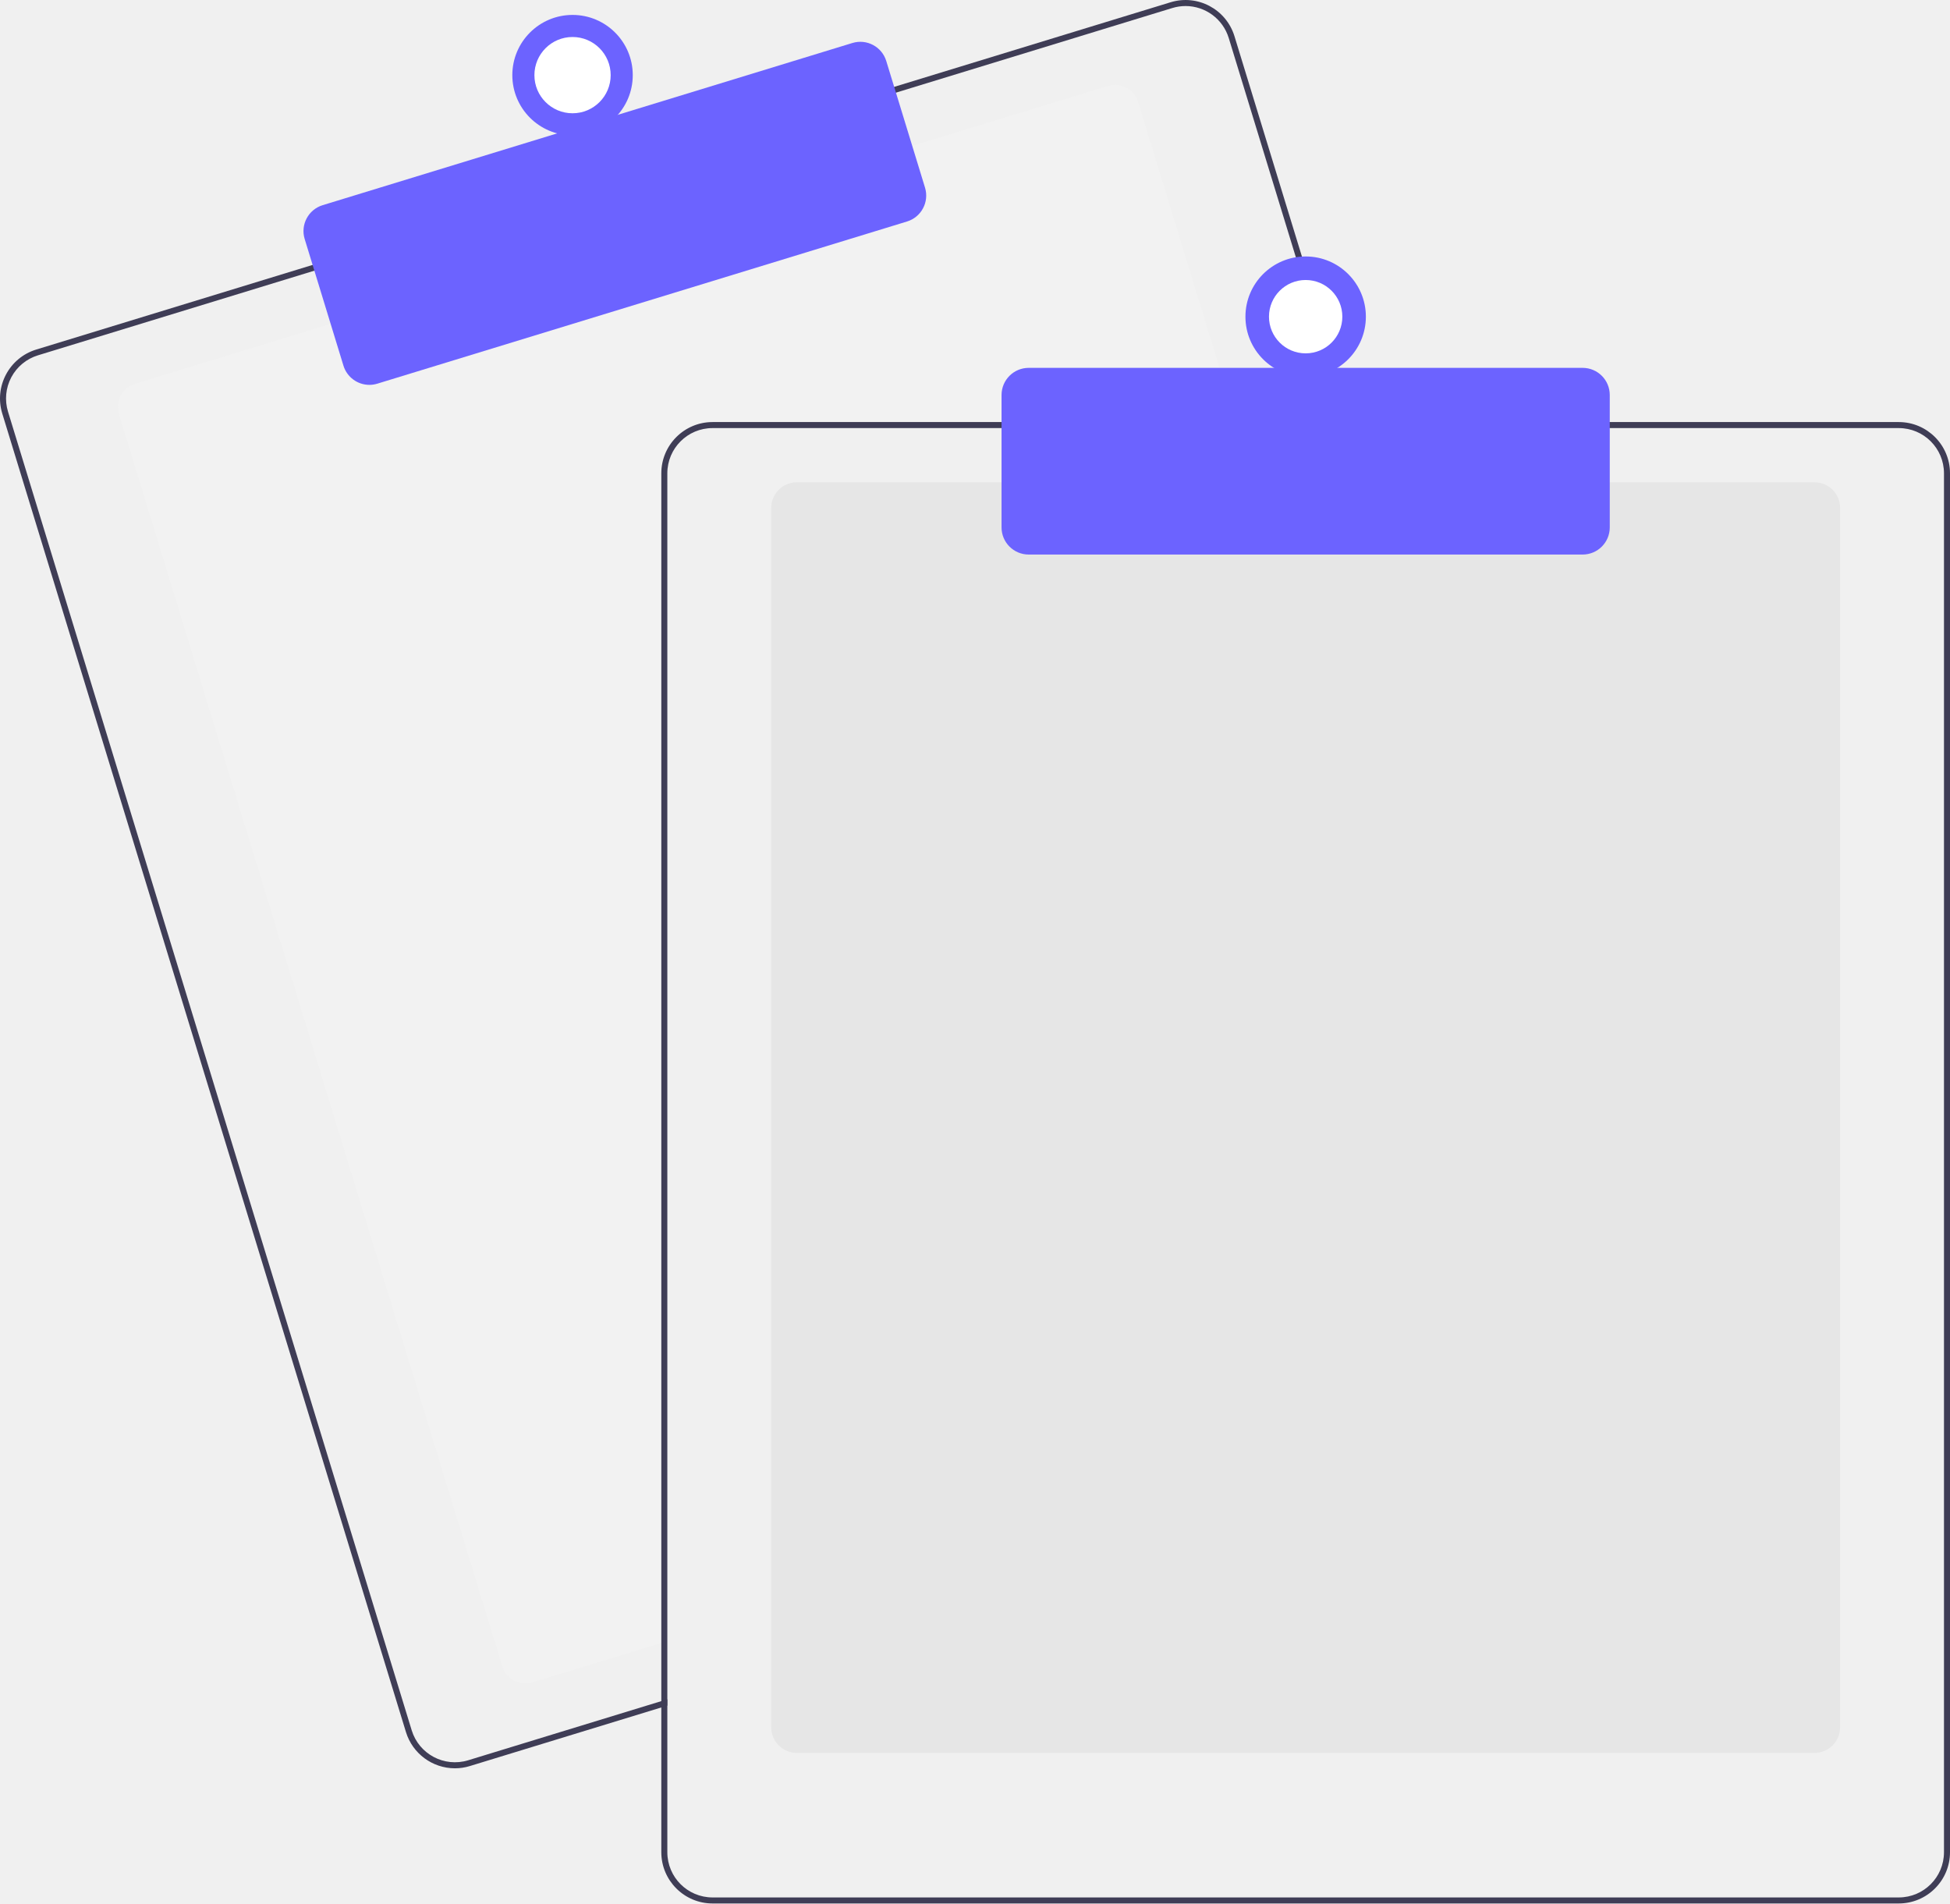
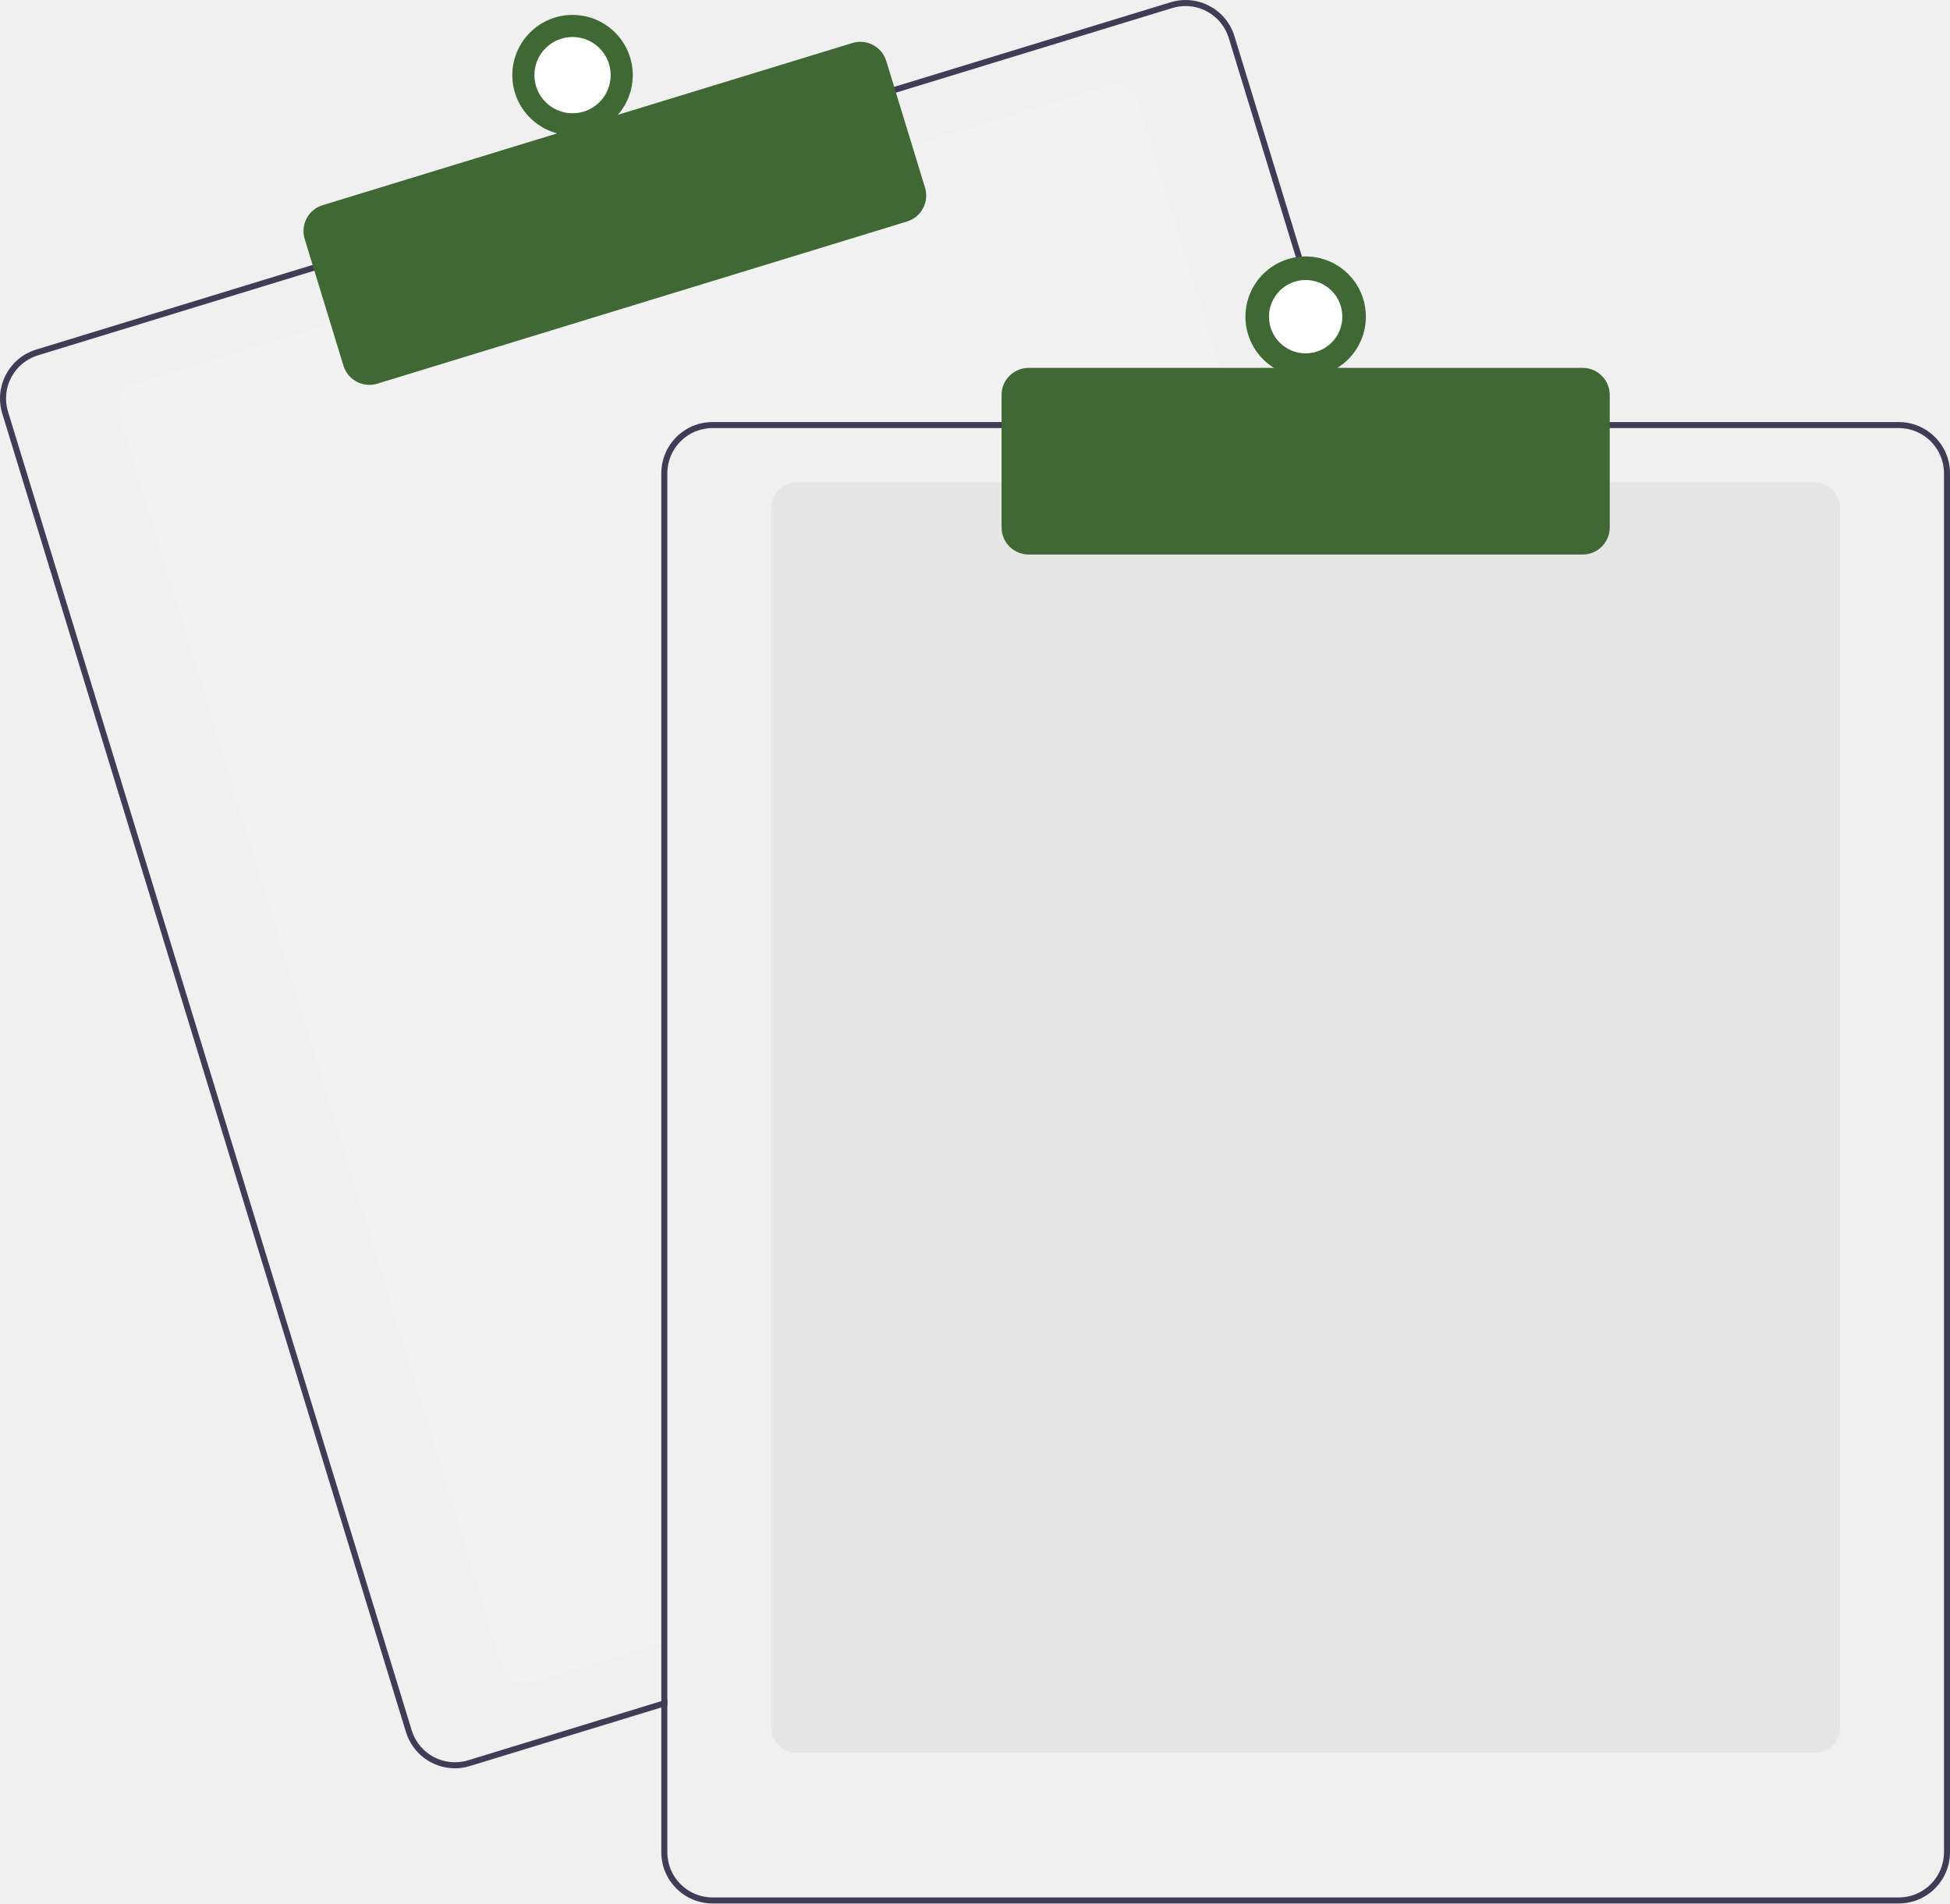
<svg xmlns="http://www.w3.org/2000/svg" data-name="Layer 1" width="647.636" height="632.174" viewBox="0 0 647.636 632.174">
  <path d="M687.328,276.087H512.818a15.018,15.018,0,0,0-15,15v387.85l-2,.61-42.81,13.11a8.007,8.007,0,0,1-9.99-5.31L315.678,271.397a8.003,8.003,0,0,1,5.31-9.99l65.97-20.2,191.25-58.54,65.97-20.2a7.989,7.989,0,0,1,9.99,5.3l32.55,106.32Z" transform="translate(-276.1819 -133.9131)" fill="#f2f2f2" />
  <path d="M725.408,274.087l-39.23-128.14a16.994,16.994,0,0,0-21.23-11.28l-92.75,28.39L380.958,221.607l-92.75,28.4a17.015,17.015,0,0,0-11.28,21.23l134.08,437.93a17.027,17.027,0,0,0,16.26,12.03,16.789,16.789,0,0,0,4.97-.75l63.58-19.46,2-.62v-2.09l-2,.61-64.17,19.65a15.015,15.015,0,0,1-18.73-9.95l-134.07-437.94a14.979,14.979,0,0,1,9.95-18.73l92.75-28.4,191.24-58.54,92.75-28.4a15.156,15.156,0,0,1,4.41-.66,15.015,15.015,0,0,1,14.32,10.61l39.05,127.56.62,2h2.08Z" transform="translate(-276.1819 -133.9131)" fill="#3f3d56" />
-   <path d="M398.863,261.734a9.016,9.016,0,0,1-8.611-6.367l-12.88-42.072a8.999,8.999,0,0,1,5.971-11.24l175.939-53.864a9.009,9.009,0,0,1,11.241,5.971l12.88,42.072a9.01,9.01,0,0,1-5.971,11.241L401.492,261.339A8.976,8.976,0,0,1,398.863,261.734Z" transform="translate(-276.1819 -133.9131)" fill="#6c63ff" />
-   <circle cx="190.154" cy="24.955" r="20" fill="#6c63ff" />
+   <path d="M398.863,261.734a9.016,9.016,0,0,1-8.611-6.367l-12.88-42.072a8.999,8.999,0,0,1,5.971-11.24l175.939-53.864a9.009,9.009,0,0,1,11.241,5.971l12.88,42.072a9.01,9.01,0,0,1-5.971,11.241L401.492,261.339A8.976,8.976,0,0,1,398.863,261.734Z" transform="translate(-276.1819 -133.9131)" fill="#406835" />
+   <circle cx="190.154" cy="24.955" r="20" fill="#406835" />
  <circle cx="190.154" cy="24.955" r="12.665" fill="#fff" />
  <path d="M878.818,716.087h-338a8.51,8.51,0,0,1-8.5-8.5v-405a8.51,8.51,0,0,1,8.5-8.5h338a8.51,8.51,0,0,1,8.5,8.5v405A8.51,8.51,0,0,1,878.818,716.087Z" transform="translate(-276.1819 -133.9131)" fill="#e6e6e6" />
  <path d="M723.318,274.087h-210.5a17.024,17.024,0,0,0-17,17v407.8l2-.61v-407.19a15.018,15.018,0,0,1,15-15H723.938Zm183.5,0h-394a17.024,17.024,0,0,0-17,17v458a17.024,17.024,0,0,0,17,17h394a17.024,17.024,0,0,0,17-17v-458A17.024,17.024,0,0,0,906.818,274.087Zm15,475a15.018,15.018,0,0,1-15,15h-394a15.018,15.018,0,0,1-15-15v-458a15.018,15.018,0,0,1,15-15h394a15.018,15.018,0,0,1,15,15Z" transform="translate(-276.1819 -133.9131)" fill="#3f3d56" />
-   <path d="M801.818,318.087h-184a9.01,9.01,0,0,1-9-9v-44a9.01,9.01,0,0,1,9-9h184a9.01,9.01,0,0,1,9,9v44A9.01,9.01,0,0,1,801.818,318.087Z" transform="translate(-276.1819 -133.9131)" fill="#6c63ff" />
-   <circle cx="433.636" cy="105.174" r="20" fill="#6c63ff" />
+   <path d="M801.818,318.087h-184a9.01,9.01,0,0,1-9-9v-44a9.01,9.01,0,0,1,9-9h184a9.01,9.01,0,0,1,9,9v44A9.01,9.01,0,0,1,801.818,318.087Z" transform="translate(-276.1819 -133.9131)" fill="#406835" />
+   <circle cx="433.636" cy="105.174" r="20" fill="#406835" />
  <circle cx="433.636" cy="105.174" r="12.182" fill="#fff" />
</svg>
